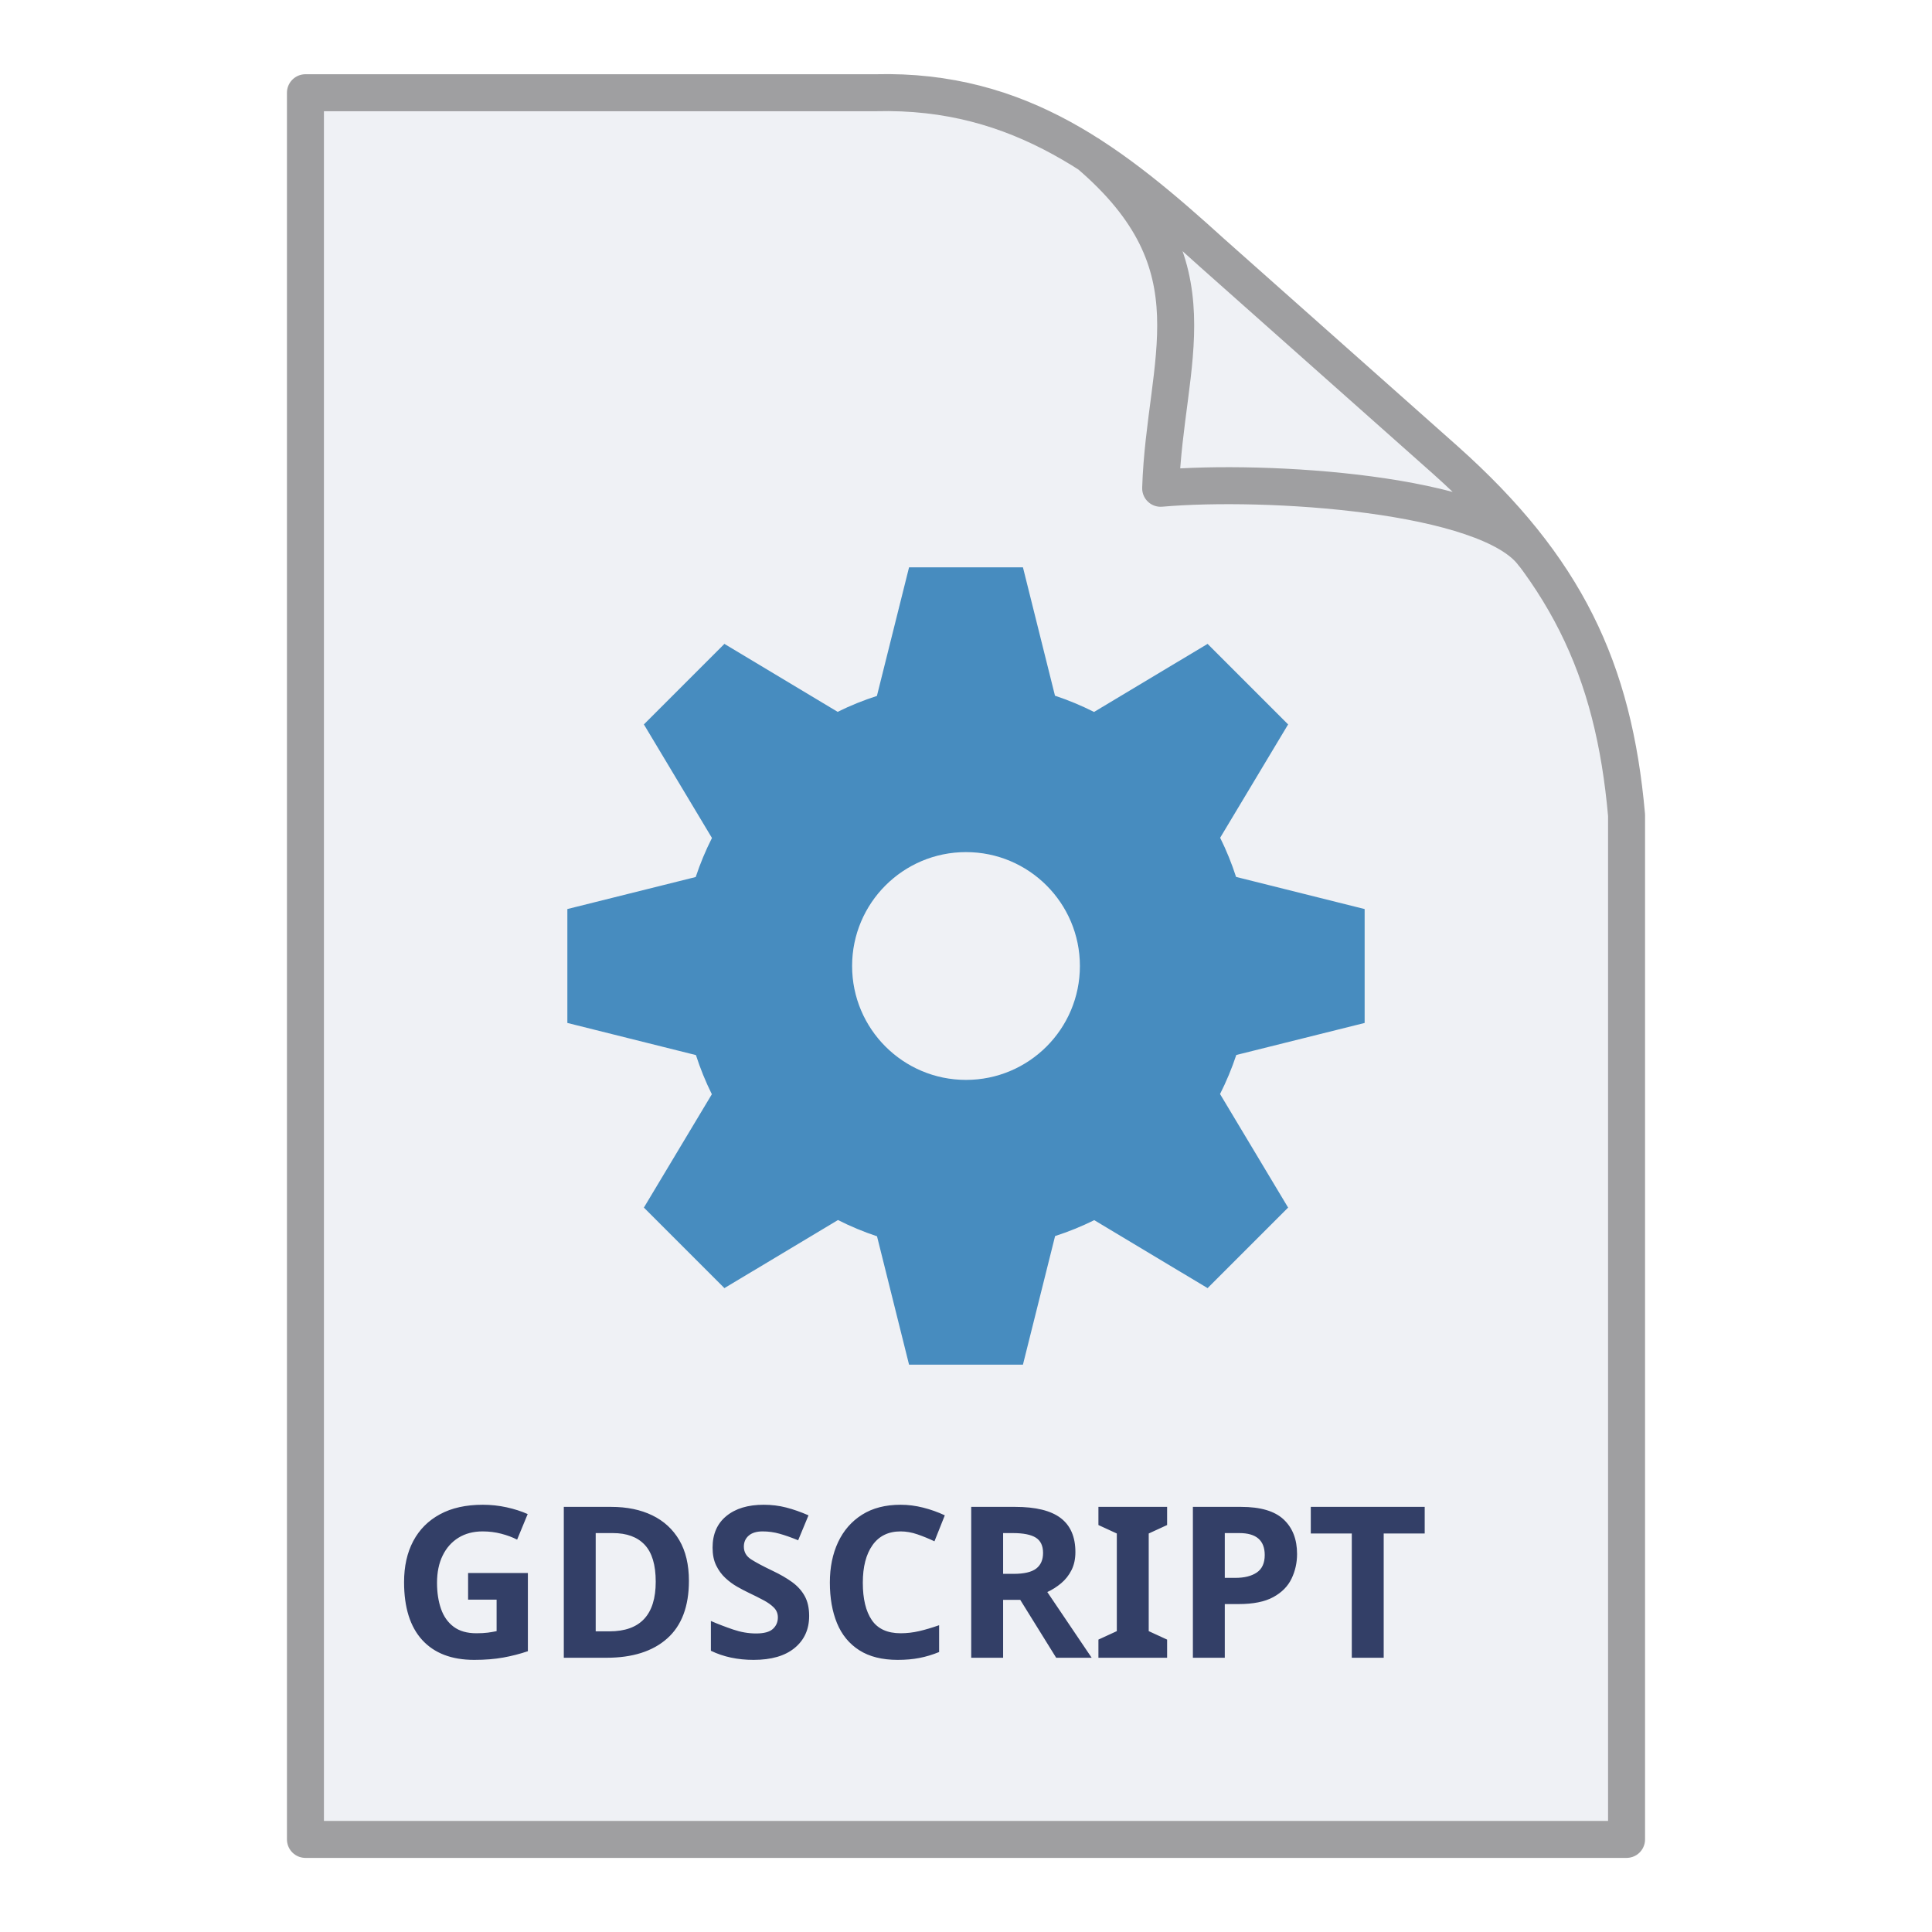
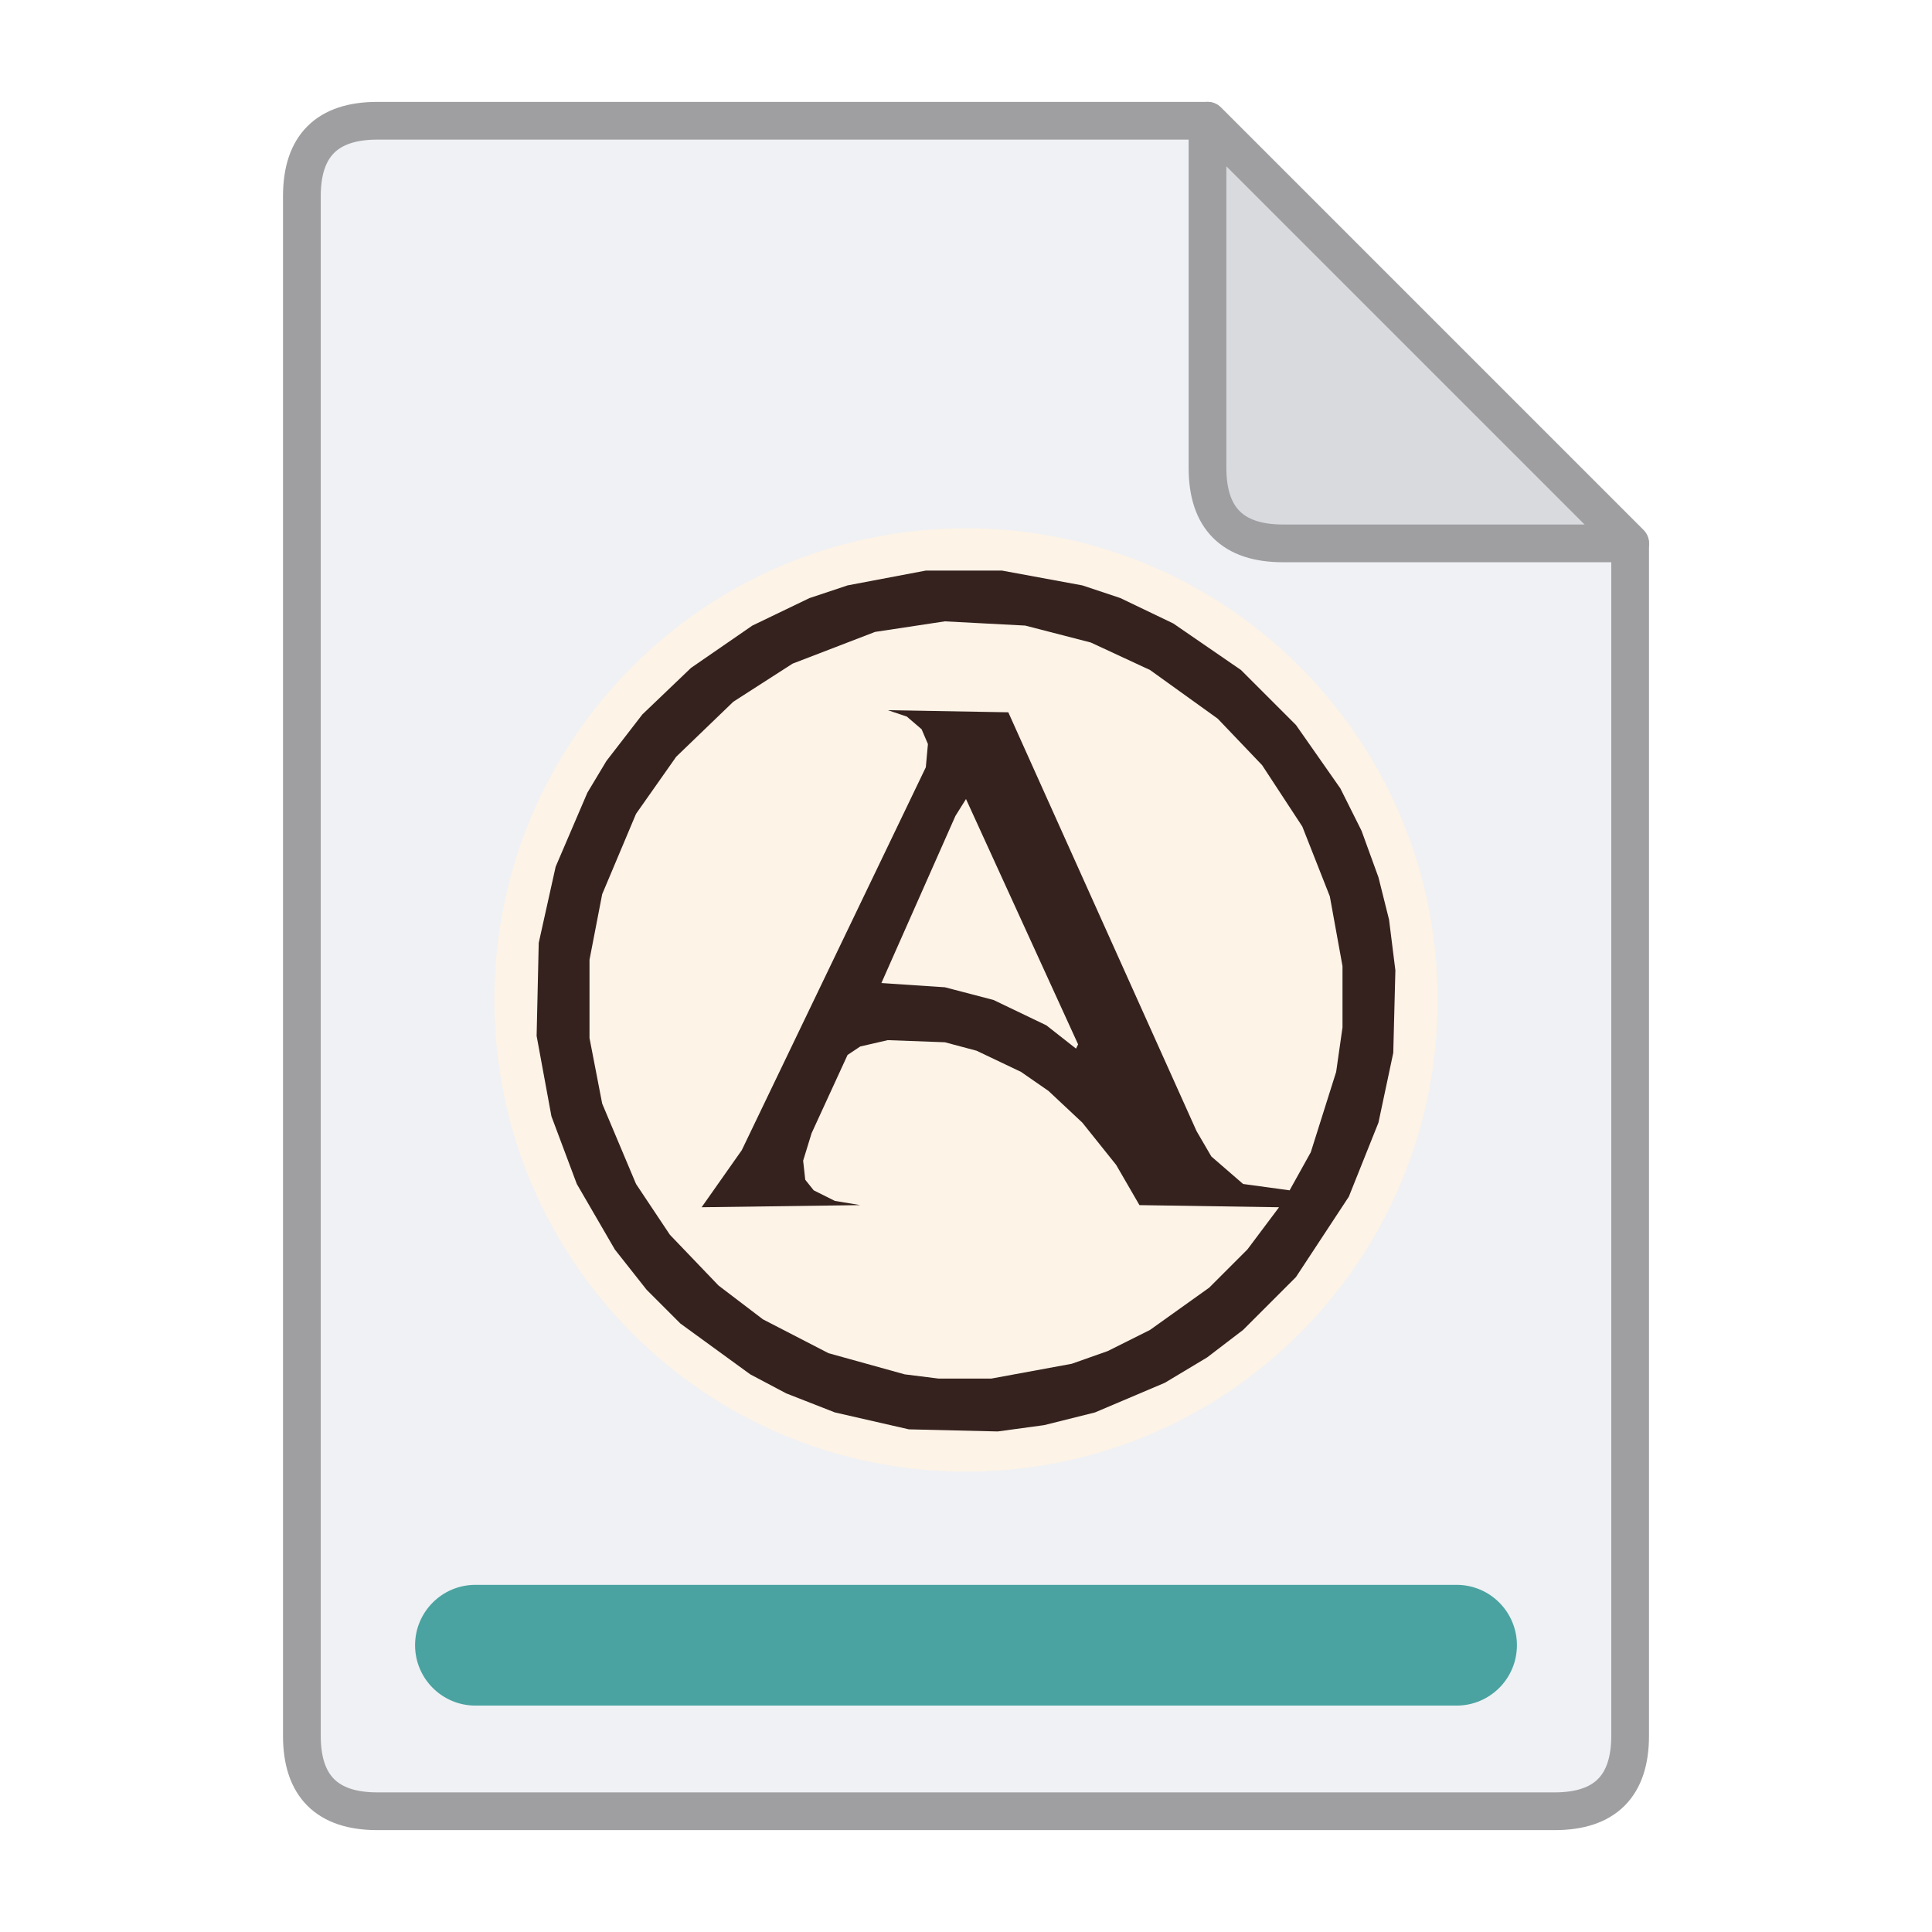
<svg xmlns="http://www.w3.org/2000/svg" width="1024" height="1024">
-   <path fill="#eff1f5" stroke="#9f9fa1" stroke-linecap="round" stroke-linejoin="round" stroke-width="19.603" d="m812.681 293.783c-23.575-32.543-141.93-39.865-197.505-34.983 2.17-68.048 31.457-117.656-37.966-177.026m-415.32-32.623h302.11c77.128-2.02 126.554 37.835 178.444 84.881l123.665 109.83c63.819 56.94 89.13 110.625 96 188.174v542.886h-700.219z" />
-   <text x="207.666" y="878.644" fill="#333f67" font-family="Montserrat" font-size="16" font-weight="800" letter-spacing="0" word-spacing="0">
-     <tspan x="207.666" y="878.644" font-size="112">GDSCRIPT</tspan>
-   </text>
-   <path fill="#478cbf" d="m481.818 300.713-17.037 68.149a150.92 150.92 0 0 0 -20.81 8.43l-60.015-36.021-42.683 42.683 36.079 60.19a150.92 150.92 0 0 0 -8.608 20.693l-68.031 16.978v60.368l68.149 17.037a150.92 150.92 0 0 0 8.43 20.752l-36.021 60.072 42.683 42.683 60.19-36.079a150.92 150.92 0 0 0 20.693 8.608l16.978 68.031h60.368l17.037-68.149a150.92 150.92 0 0 0 20.752-8.43l60.072 36.021 42.683-42.683-36.079-60.19a150.92 150.92 0 0 0 8.608-20.693l68.031-16.978v-60.368l-68.149-17.037a150.92 150.92 0 0 0 -8.43-20.752l36.021-60.072-42.683-42.683-60.19 36.079a150.92 150.92 0 0 0 -20.693-8.608l-16.978-68.031h-60.368zm30.184 150.92a60.368 60.368 0 0 1 60.368 60.367 60.368 60.368 0 0 1 -60.368 60.368 60.368 60.368 0 0 1 -60.368-60.368 60.368 60.368 0 0 1 60.368-60.368z" />
+   <path fill="#eff1f5" stroke="#9f9fa1" stroke-width="20.00" stroke-linejoin="round" d="M200 64H640L864 288V920Q864 960 824 960H200Q160 960 160 920V104Q160 64 200 64Z" />
+   <path fill="#d8dade" stroke="#9f9fa1" stroke-width="20.00" stroke-linejoin="round" d="M640 64L864 288H680Q640 288 640 248Z" />
+   <circle cx="512" cy="530" r="250" fill="#FDF3E6" />
+   <path fill="#35221F" fill-rule="evenodd" d="M490.70 302.42 449.22 310.27 429.04 317.00 398.77 331.57 366.26 353.99 340.48 378.65 321.42 403.32 311.33 420.13 294.51 459.37 285.54 499.73 284.42 549.06 292.27 591.66 305.72 627.53 325.90 662.29 342.72 683.59 360.65 701.52 397.65 728.43 416.71 738.52 442.49 748.61 481.73 757.58 528.82 758.70 553.48 755.34 580.39 748.61 617.38 732.91 639.80 719.46 658.86 704.89 686.89 676.86 714.91 634.26 730.61 595.02 738.46 558.03 739.58 514.30 736.22 487.40 730.61 464.98 721.64 440.31 710.43 417.89 686.89 384.26 657.74 355.11 621.87 330.45 593.84 317.00 573.66 310.27 531.06 302.42ZM512.00 423.50 571.42 553.54 570.30 555.78 554.60 543.45 526.57 530.00 500.79 523.27 467.16 521.03 506.39 432.47ZM500.79 329.33 543.39 331.57 578.14 340.54 609.53 355.11 645.41 380.90 668.95 405.56 690.25 438.07 704.83 475.07 711.55 512.06 711.55 544.57 708.19 568.12 694.74 610.72 683.52 630.90 658.86 627.53 642.04 612.96 634.20 599.51 534.42 377.53 470.52 376.41 480.61 379.78 488.46 386.50 491.82 394.35 490.70 406.68 393.17 609.60 371.87 639.87 455.95 638.74 442.49 636.50 431.28 630.90 426.80 625.29 425.68 615.20 430.16 600.63 449.22 559.15 455.95 554.66 470.52 551.30 500.79 552.42 517.61 556.91 541.15 568.12 555.72 578.21 573.66 595.02 591.60 617.44 603.93 638.74 677.92 639.87 661.10 662.29 640.92 682.47 609.53 704.89 587.11 716.10 568.05 722.83 525.45 730.67 497.43 730.67 479.49 728.43 439.13 717.22 404.38 699.28 380.83 681.35 355.05 654.44 337.11 627.53 319.17 584.93 312.45 550.18 312.45 508.70 319.17 473.95 337.11 431.35 358.41 401.08 388.68 371.93 420.07 351.75 463.79 334.93Z" />
+   <rect x="220" y="840" width="584" height="64" rx="32" fill="#4aa3a0" />
</svg>
